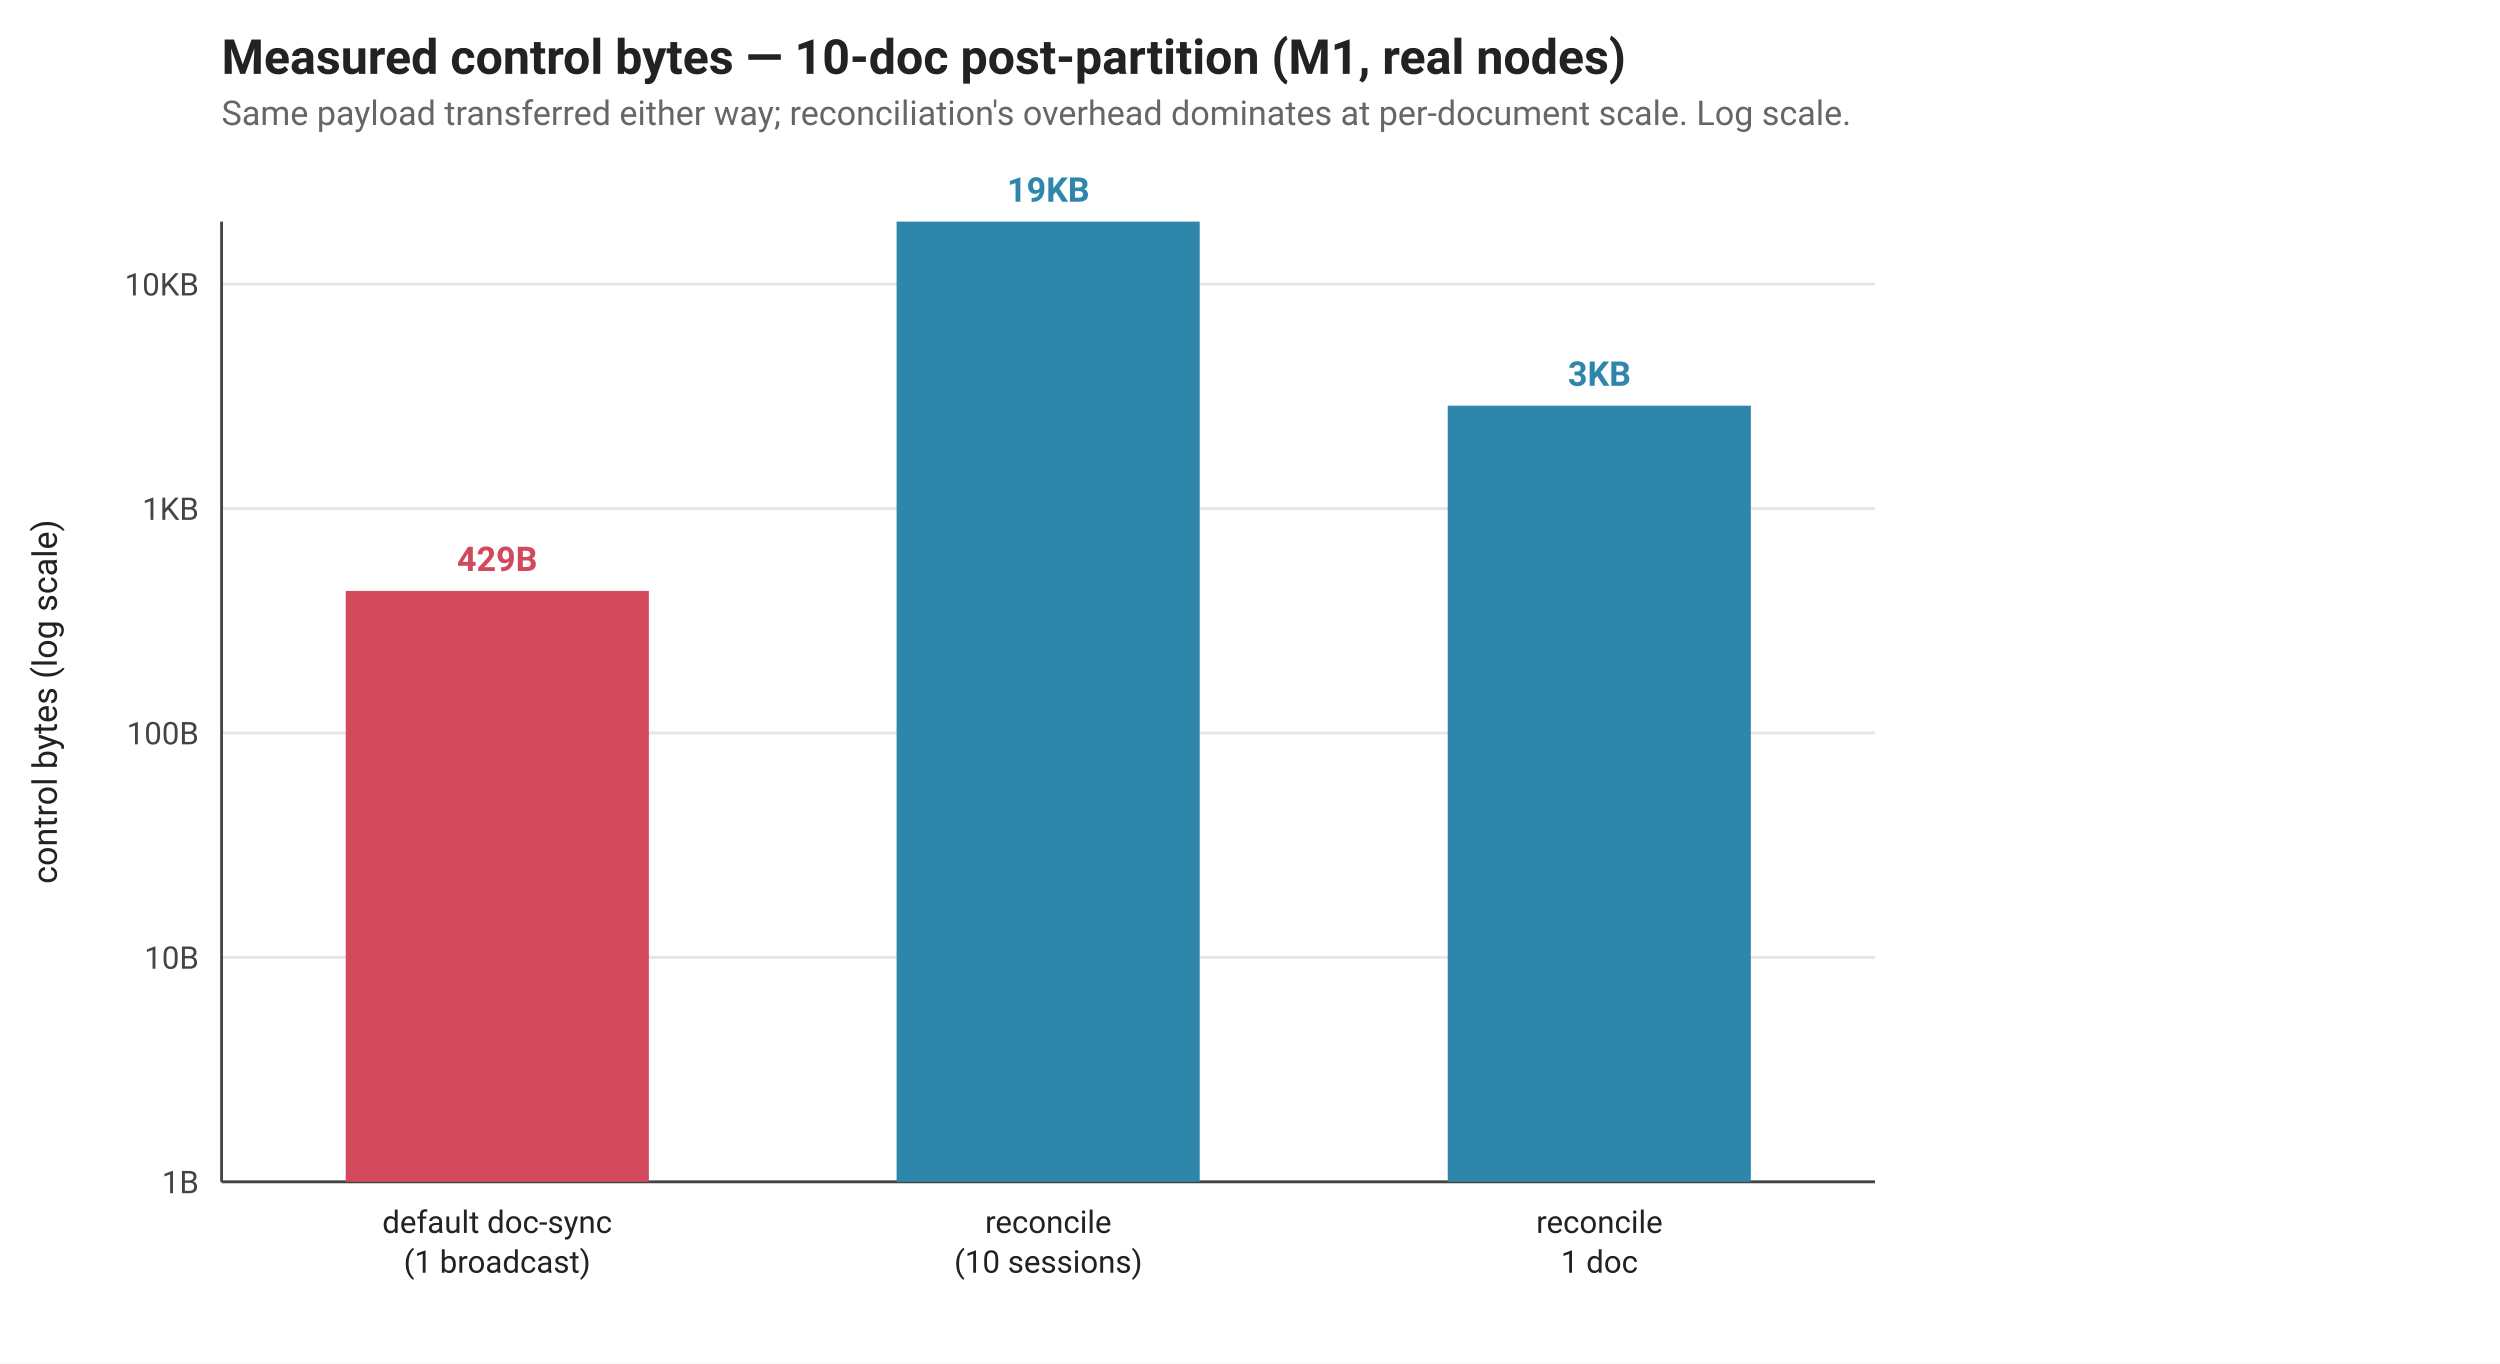
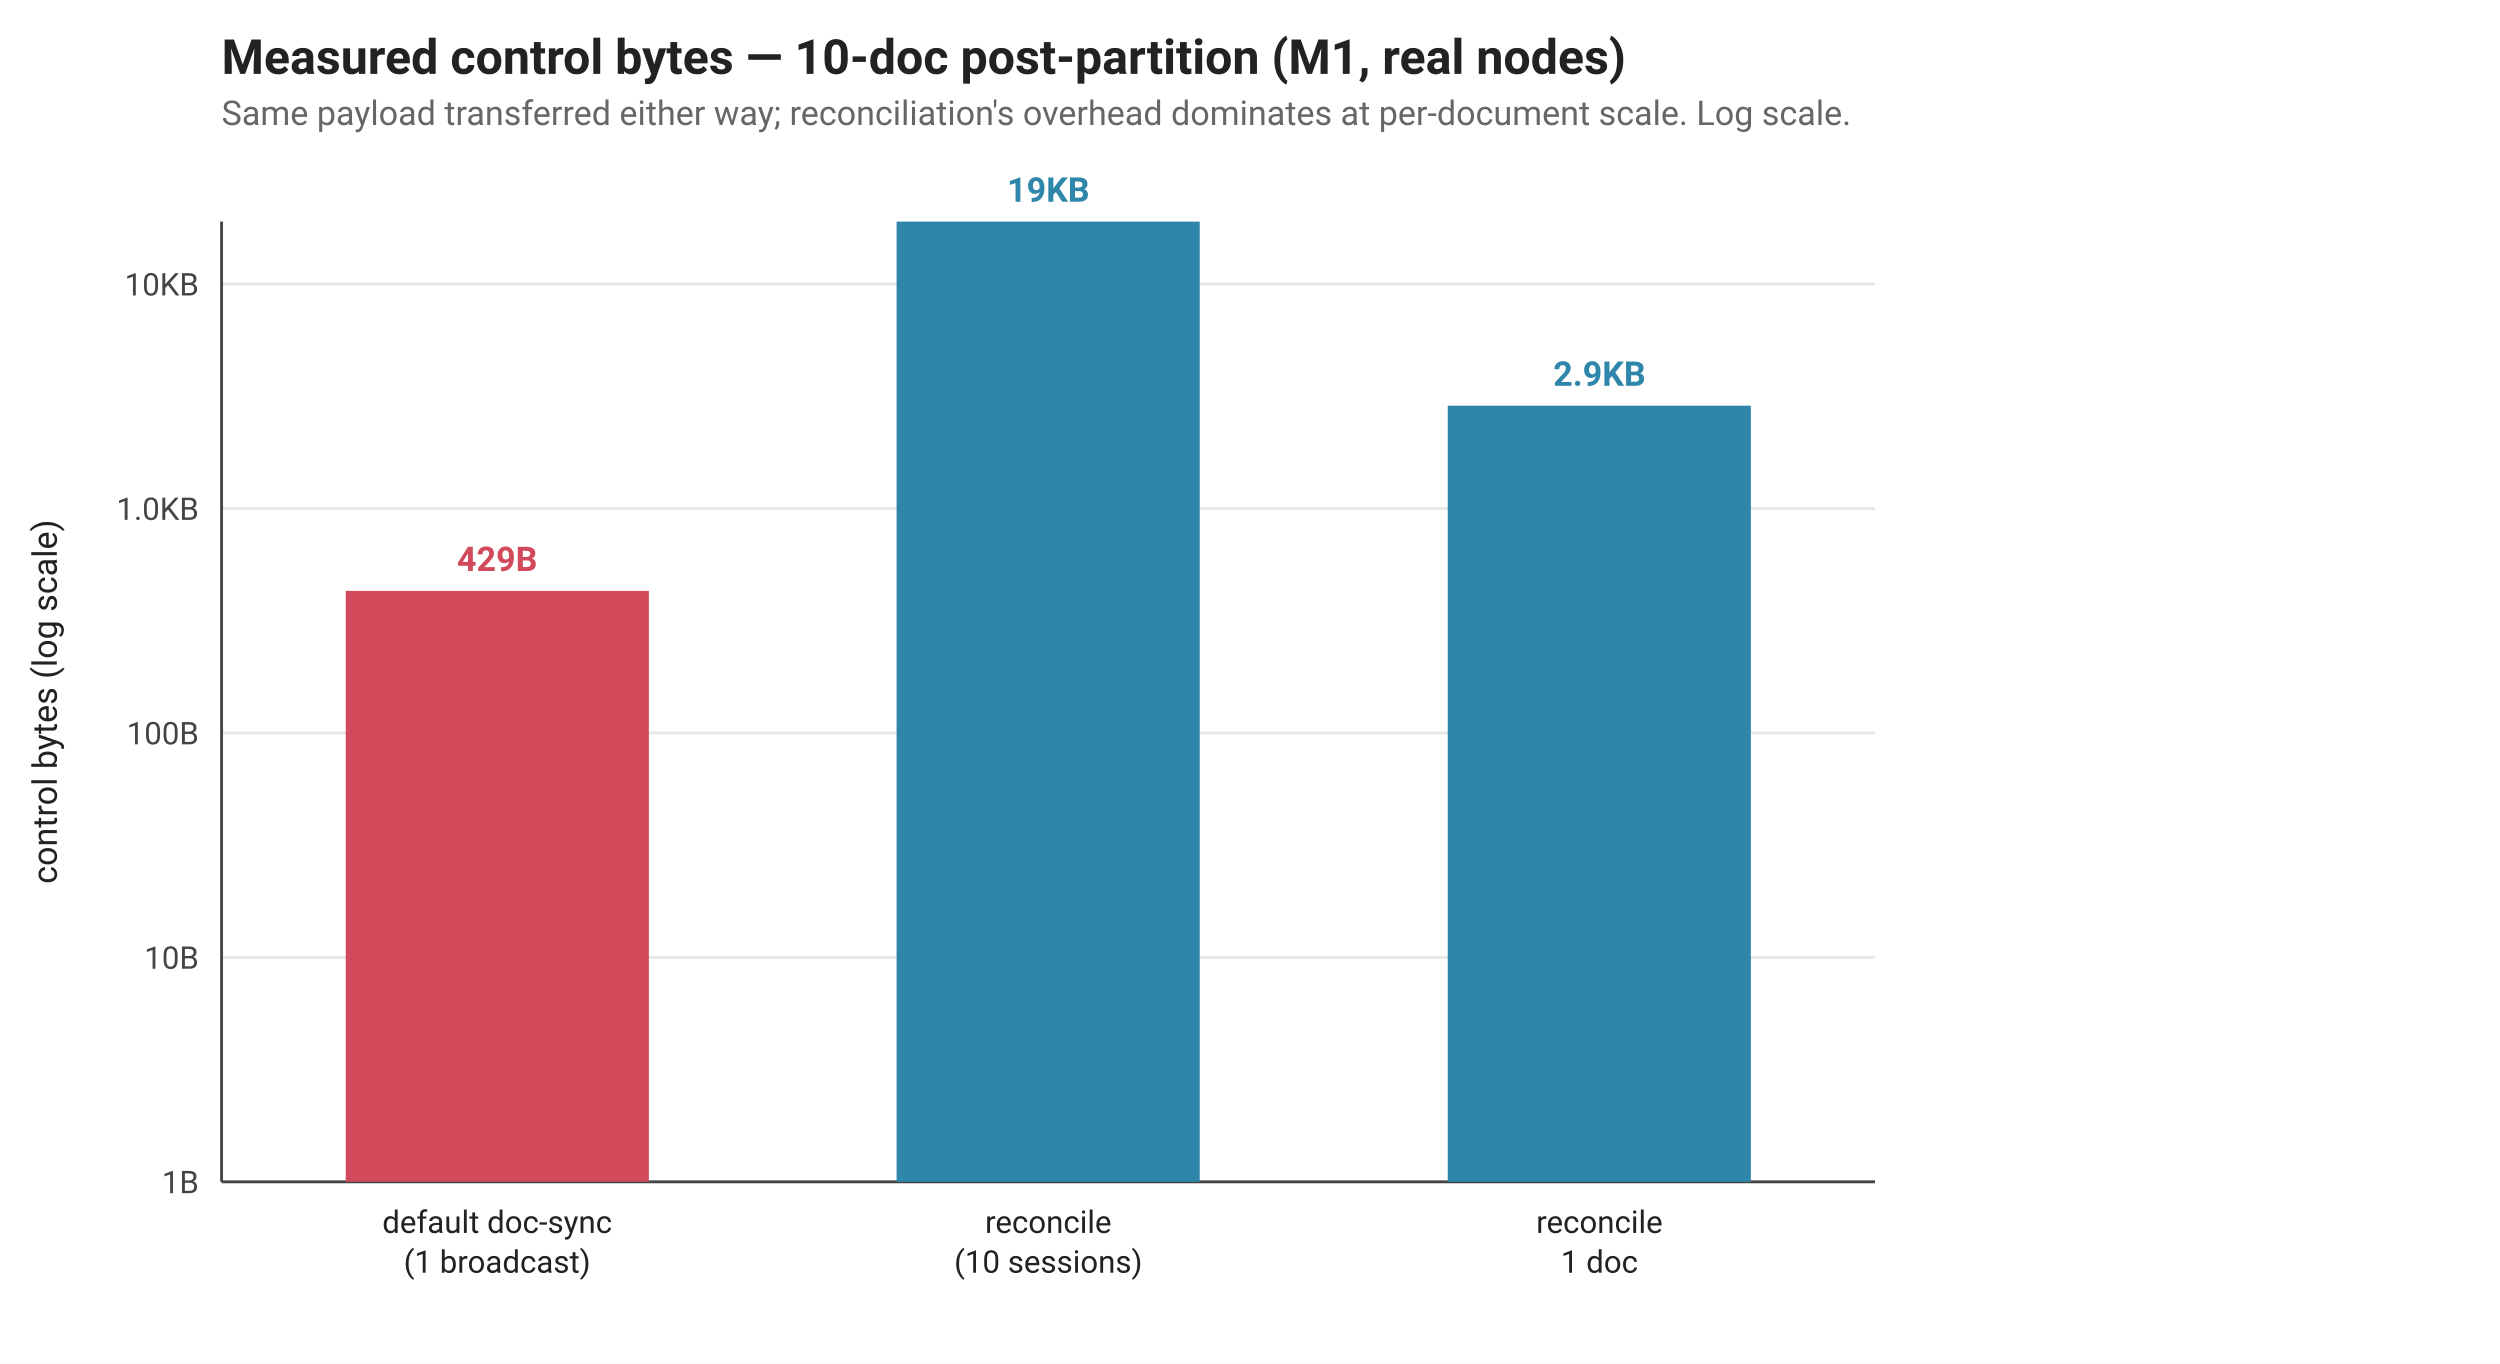
<svg xmlns="http://www.w3.org/2000/svg" width="880" height="480" viewBox="0 0 880 480" font-family="-apple-system,Segoe UI,Roboto,sans-serif">
  <rect width="880" height="480" fill="white" />
  <text x="78" y="26" font-size="17" font-weight="700" fill="#222222">Measured control bytes — 10-doc post-partition (M1, real nodes)</text>
  <text x="78" y="44" font-size="12" fill="#666">Same payload transferred either way; reconciliation's overhead dominates at per-document scale. Log scale.</text>
  <line x1="78" y1="416.0" x2="660" y2="416.0" stroke="#e6e6e6" />
  <text x="70" y="420.0" font-size="11" fill="#444444" text-anchor="end">1B</text>
  <line x1="78" y1="337.0" x2="660" y2="337.0" stroke="#e6e6e6" />
  <text x="70" y="341.0" font-size="11" fill="#444444" text-anchor="end">10B</text>
  <line x1="78" y1="258.0" x2="660" y2="258.0" stroke="#e6e6e6" />
  <text x="70" y="262.0" font-size="11" fill="#444444" text-anchor="end">100B</text>
  <line x1="78" y1="179.0" x2="660" y2="179.0" stroke="#e6e6e6" />
-   <text x="70" y="183.0" font-size="11" fill="#444444" text-anchor="end">1KB</text>
+   <text x="70" y="183.0" font-size="11" fill="#444444" text-anchor="end">1.0KB</text>
  <line x1="78" y1="100.0" x2="660" y2="100.0" stroke="#e6e6e6" />
  <text x="70" y="104.0" font-size="11" fill="#444444" text-anchor="end">10KB</text>
  <line x1="78" y1="78" x2="78" y2="416" stroke="#444444" />
  <line x1="78" y1="416" x2="660" y2="416" stroke="#444444" />
  <text x="20" y="247" font-size="12" fill="#222222" text-anchor="middle" transform="rotate(-90 20 247)">control bytes (log scale)</text>
  <rect x="121.7" y="208.0" width="106.7" height="208.0" fill="#d1495b" />
  <text x="175.0" y="201.0" font-size="12" font-weight="600" fill="#d1495b" text-anchor="middle">429B</text>
  <text x="175.0" y="434.0" font-size="11" fill="#222222" text-anchor="middle">default doc-sync</text>
  <text x="175.0" y="448.0" font-size="11" fill="#222222" text-anchor="middle">(1 broadcast)</text>
  <rect x="315.6" y="78.0" width="106.7" height="338.0" fill="#2e86ab" />
  <text x="369.0" y="71.0" font-size="12" font-weight="600" fill="#2e86ab" text-anchor="middle">19KB</text>
  <text x="369.0" y="434.0" font-size="11" fill="#222222" text-anchor="middle">reconcile</text>
  <text x="369.0" y="448.0" font-size="11" fill="#222222" text-anchor="middle">(10 sessions)</text>
  <rect x="509.6" y="142.8" width="106.7" height="273.2" fill="#2e86ab" />
-   <text x="563.0" y="135.8" font-size="12" font-weight="600" fill="#2e86ab" text-anchor="middle">3KB</text>
+   <text x="563.0" y="135.8" font-size="12" font-weight="600" fill="#2e86ab" text-anchor="middle">2.9KB</text>
  <text x="563.0" y="434.0" font-size="11" fill="#222222" text-anchor="middle">reconcile</text>
  <text x="563.0" y="448.0" font-size="11" fill="#222222" text-anchor="middle">1 doc</text>
</svg>
